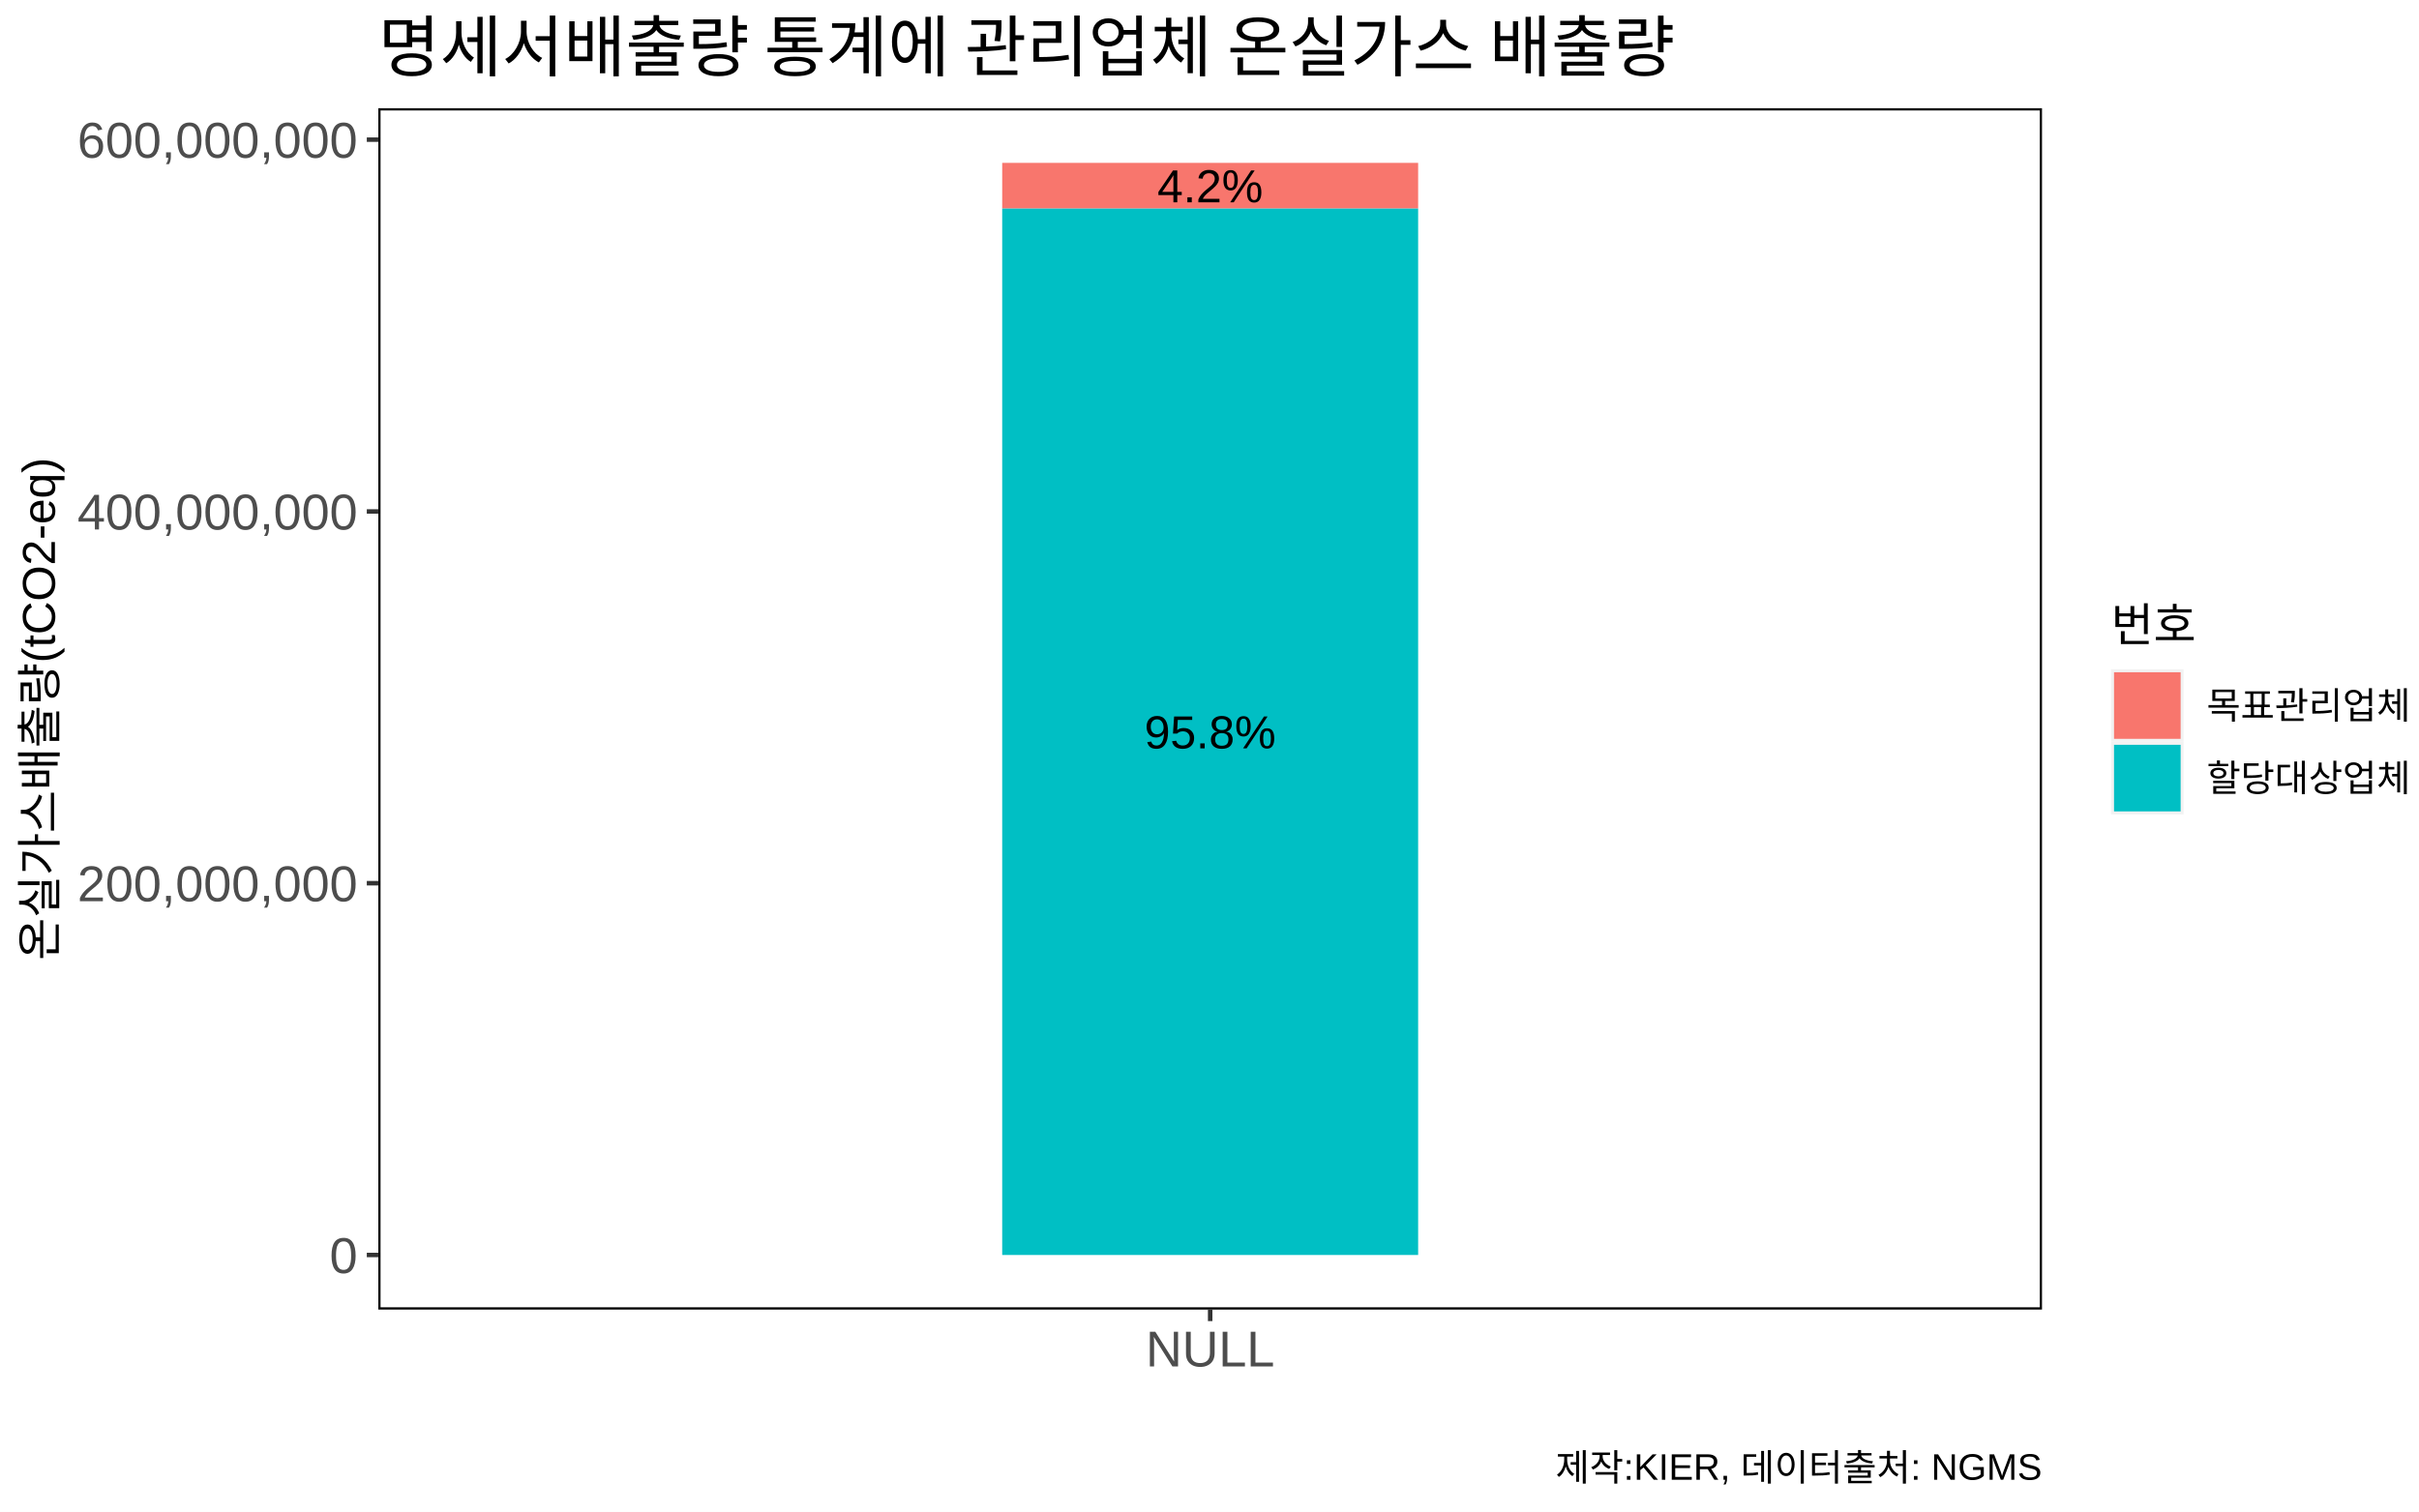
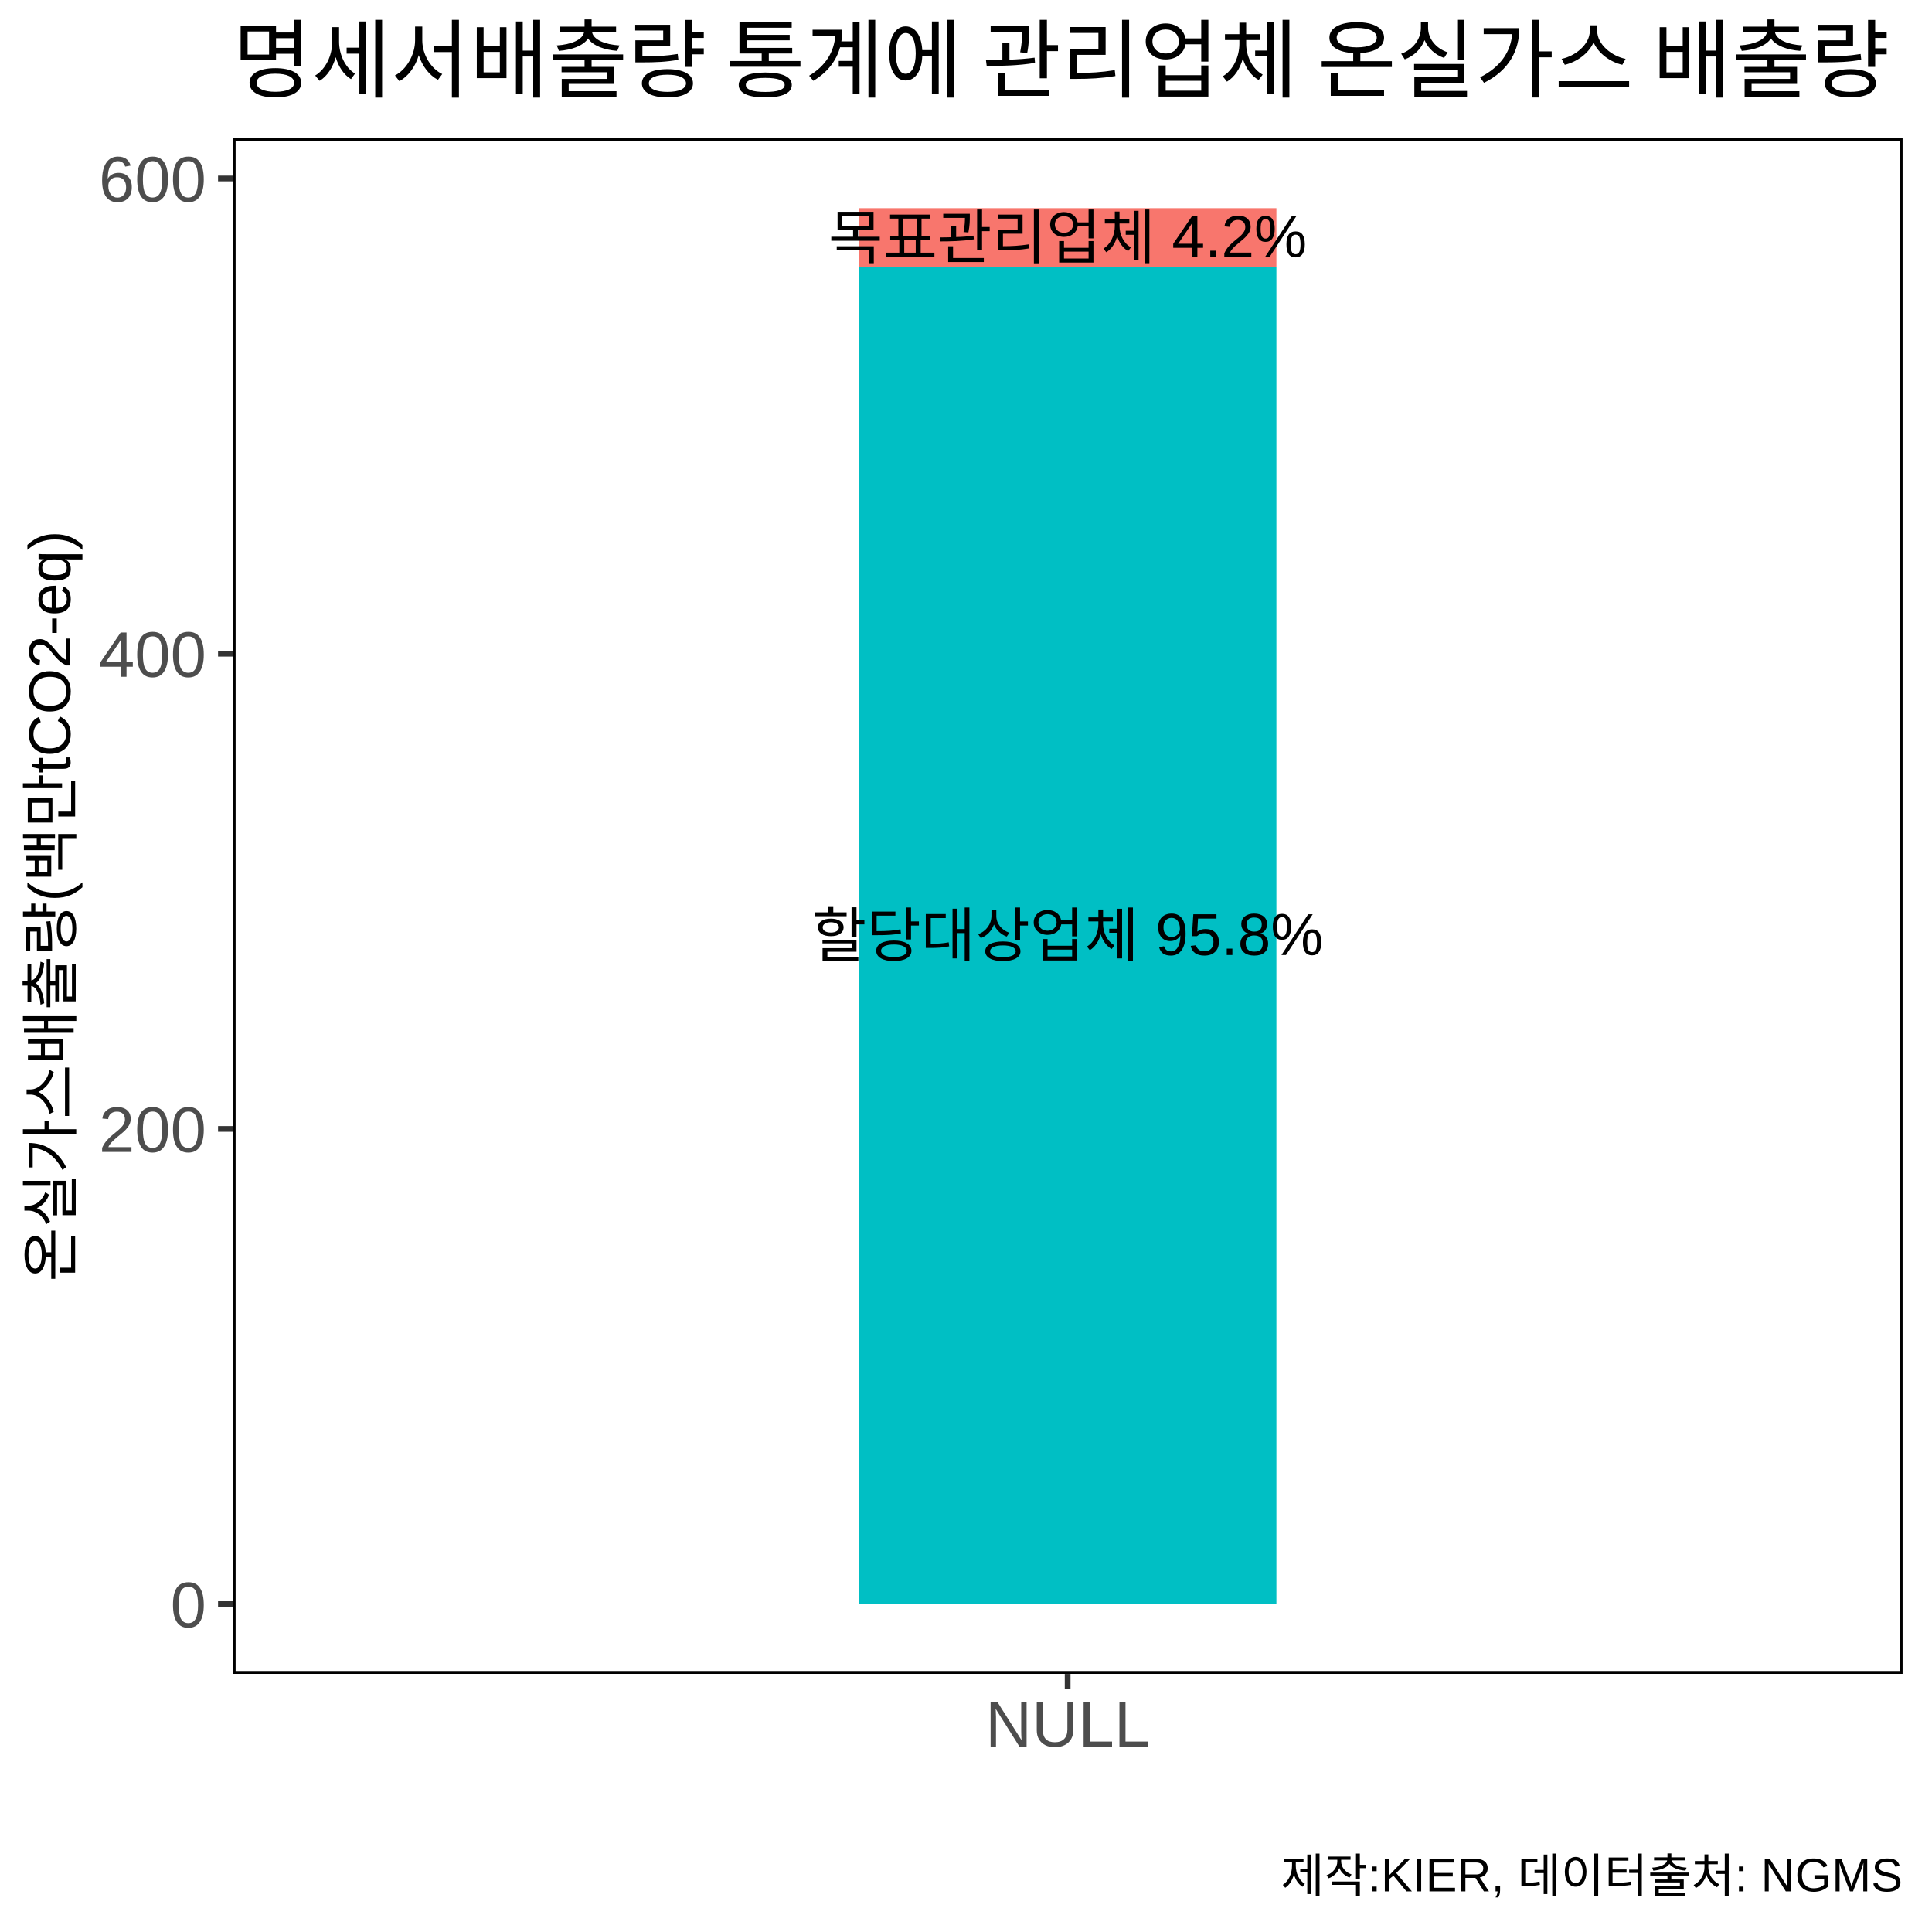
- <svg xmlns="http://www.w3.org/2000/svg" class="svglite" width="576.00pt" height="360.00pt" viewBox="0 0 576.00 360.00">
+ <svg xmlns="http://www.w3.org/2000/svg" class="svglite" width="360.00pt" height="360.00pt" viewBox="0 0 360.00 360.00">
  <defs>
    <style type="text/css">
    .svglite line, .svglite polyline, .svglite polygon, .svglite path, .svglite rect, .svglite circle {
      fill: none;
      stroke: #000000;
      stroke-linecap: round;
      stroke-linejoin: round;
      stroke-miterlimit: 10.00;
    }
  </style>
  </defs>
  <rect width="100%" height="100%" style="stroke: none; fill: #FFFFFF;" />
  <defs>
-     <clipPath id="cpMC4wMHw1NzYuMDB8MC4wMHwzNjAuMDA=">
-       <rect x="0.00" y="0.00" width="576.00" height="360.00" />
+     <clipPath id="cpMC4wMHwzNjAuMDB8MC4wMHwzNjAuMDA=">
+       <rect x="0.00" y="0.00" width="360.00" height="360.00" />
    </clipPath>
  </defs>
-   <g clip-path="url(#cpMC4wMHw1NzYuMDB8MC4wMHwzNjAuMDA=)">
-     <rect x="0.00" y="0.00" width="576.00" height="360.00" style="stroke-width: 1.07; stroke: #FFFFFF; fill: #FFFFFF;" />
+   <g clip-path="url(#cpMC4wMHwzNjAuMDB8MC4wMHwzNjAuMDA=)">
+     <rect x="0" y="0.00" width="360.00" height="360.00" style="stroke-width: 1.07; stroke: #FFFFFF; fill: #FFFFFF;" />
  </g>
  <defs>
-     <clipPath id="cpOTAuMDh8NDg2LjIzfDI1Ljc4fDMxMS45MQ==">
-       <rect x="90.08" y="25.78" width="396.15" height="286.12" />
+     <clipPath id="cpNDMuMzd8MzU0LjUyfDI1Ljc4fDMxMS45MQ==">
+       <rect x="43.37" y="25.78" width="311.15" height="286.12" />
    </clipPath>
  </defs>
-   <g clip-path="url(#cpOTAuMDh8NDg2LjIzfDI1Ljc4fDMxMS45MQ==)">
-     <rect x="90.08" y="25.78" width="396.15" height="286.12" style="stroke-width: 1.07;" />
-     <rect x="238.64" y="38.79" width="99.04" height="10.89" style="stroke-width: 1.07; stroke: none; stroke-linecap: square; stroke-linejoin: miter; fill: #F8766D;" />
-     <rect x="238.64" y="49.68" width="99.04" height="249.22" style="stroke-width: 1.07; stroke: none; stroke-linecap: square; stroke-linejoin: miter; fill: #00BFC4;" />
-     <text x="288.16" y="48.19" text-anchor="middle" style="font-size: 11.04px; font-family: Arial;" textLength="25.14px" lengthAdjust="spacingAndGlyphs">4.2%</text>
-     <text x="288.16" y="178.24" text-anchor="middle" style="font-size: 11.04px; font-family: Arial;" textLength="31.28px" lengthAdjust="spacingAndGlyphs">95.8%</text>
+   <g clip-path="url(#cpNDMuMzd8MzU0LjUyfDI1Ljc4fDMxMS45MQ==)">
+     <rect x="43.37" y="25.78" width="311.15" height="286.12" style="stroke-width: 1.07;" />
+     <rect x="160.05" y="38.79" width="77.79" height="10.89" style="stroke-width: 1.07; stroke: none; stroke-linecap: square; stroke-linejoin: miter; fill: #F8766D;" />
+     <rect x="160.05" y="49.68" width="77.79" height="249.22" style="stroke-width: 1.07; stroke: none; stroke-linecap: square; stroke-linejoin: miter; fill: #00BFC4;" />
+     <text x="198.94" y="48.19" text-anchor="middle" style="font-size: 11.04px; font-family: Arial;" textLength="77.85px" lengthAdjust="spacingAndGlyphs">목표관리업체 4.2%</text>
+     <text x="198.94" y="178.24" text-anchor="middle" style="font-size: 11.04px; font-family: Arial;" textLength="83.98px" lengthAdjust="spacingAndGlyphs">할당대상업체 95.8%</text>
  </g>
-   <g clip-path="url(#cpMC4wMHw1NzYuMDB8MC4wMHwzNjAuMDA=)">
-     <text x="85.15" y="303.20" text-anchor="end" style="font-size: 12.00px; fill: #4D4D4D; font-family: Arial;" textLength="6.67px" lengthAdjust="spacingAndGlyphs">0</text>
-     <text x="85.15" y="214.65" text-anchor="end" style="font-size: 12.00px; fill: #4D4D4D; font-family: Arial;" textLength="66.74px" lengthAdjust="spacingAndGlyphs">200,000,000</text>
-     <text x="85.15" y="126.11" text-anchor="end" style="font-size: 12.00px; fill: #4D4D4D; font-family: Arial;" textLength="66.74px" lengthAdjust="spacingAndGlyphs">400,000,000</text>
-     <text x="85.15" y="37.56" text-anchor="end" style="font-size: 12.00px; fill: #4D4D4D; font-family: Arial;" textLength="66.74px" lengthAdjust="spacingAndGlyphs">600,000,000</text>
-     <polyline points="87.34,298.90 90.08,298.90 " style="stroke-width: 1.07; stroke: #333333; stroke-linecap: butt;" />
-     <polyline points="87.34,210.36 90.08,210.36 " style="stroke-width: 1.07; stroke: #333333; stroke-linecap: butt;" />
-     <polyline points="87.34,121.81 90.08,121.81 " style="stroke-width: 1.07; stroke: #333333; stroke-linecap: butt;" />
-     <polyline points="87.34,33.26 90.08,33.26 " style="stroke-width: 1.07; stroke: #333333; stroke-linecap: butt;" />
-     <polyline points="288.16,314.65 288.16,311.91 " style="stroke-width: 1.07; stroke: #333333; stroke-linecap: butt;" />
-     <text x="288.16" y="325.44" text-anchor="middle" style="font-size: 12.00px; fill: #4D4D4D; font-family: Arial;" textLength="30.69px" lengthAdjust="spacingAndGlyphs">NULL</text>
-     <text transform="translate(13.36,168.85) rotate(-90)" text-anchor="middle" style="font-size: 11.00px; font-family: Arial;" textLength="106.68px" lengthAdjust="spacingAndGlyphs">온실가스배출량(tCO2-eq)</text>
-     <rect x="497.19" y="138.25" width="73.33" height="61.19" style="stroke-width: 1.07; stroke: none; fill: #FFFFFF;" />
-     <text x="502.67" y="152.76" style="font-size: 11.00px; font-family: Arial;" textLength="16.50px" lengthAdjust="spacingAndGlyphs">번호</text>
-     <rect x="502.67" y="159.40" width="17.28" height="17.28" style="stroke-width: 1.07; stroke: none; fill: #F2F2F2;" />
-     <rect x="503.38" y="160.11" width="15.86" height="15.86" style="stroke-width: 1.07; stroke: none; stroke-linecap: square; stroke-linejoin: miter; fill: #F8766D;" />
-     <rect x="502.67" y="176.68" width="17.28" height="17.28" style="stroke-width: 1.07; stroke: none; fill: #F2F2F2;" />
-     <rect x="503.38" y="177.39" width="15.86" height="15.86" style="stroke-width: 1.07; stroke: none; stroke-linecap: square; stroke-linejoin: miter; fill: #00BFC4;" />
-     <text x="525.43" y="171.19" style="font-size: 8.80px; font-family: Arial;" textLength="39.61px" lengthAdjust="spacingAndGlyphs">목표관리업체</text>
-     <text x="525.43" y="188.47" style="font-size: 8.80px; font-family: Arial;" textLength="39.61px" lengthAdjust="spacingAndGlyphs">할당대상업체</text>
-     <text x="90.08" y="16.93" style="font-size: 16.00px; font-family: Arial;" textLength="257.82px" lengthAdjust="spacingAndGlyphs">명세서배출량 통계에 관리업체 온실가스 배출량</text>
-     <text x="486.23" y="352.67" text-anchor="end" style="font-size: 8.80px; font-family: Arial;" textLength="105.39px" lengthAdjust="spacingAndGlyphs">제작:KIER, 데이터출처: NGMS</text>
+   <g clip-path="url(#cpMC4wMHwzNjAuMDB8MC4wMHwzNjAuMDA=)">
+     <text x="38.44" y="303.20" text-anchor="end" style="font-size: 12.00px; fill: #4D4D4D; font-family: Arial;" textLength="6.67px" lengthAdjust="spacingAndGlyphs">0</text>
+     <text x="38.44" y="214.65" text-anchor="end" style="font-size: 12.00px; fill: #4D4D4D; font-family: Arial;" textLength="20.02px" lengthAdjust="spacingAndGlyphs">200</text>
+     <text x="38.44" y="126.11" text-anchor="end" style="font-size: 12.00px; fill: #4D4D4D; font-family: Arial;" textLength="20.02px" lengthAdjust="spacingAndGlyphs">400</text>
+     <text x="38.44" y="37.56" text-anchor="end" style="font-size: 12.00px; fill: #4D4D4D; font-family: Arial;" textLength="20.02px" lengthAdjust="spacingAndGlyphs">600</text>
+     <polyline points="40.63,298.90 43.37,298.90 " style="stroke-width: 1.07; stroke: #333333; stroke-linecap: butt;" />
+     <polyline points="40.63,210.36 43.37,210.36 " style="stroke-width: 1.07; stroke: #333333; stroke-linecap: butt;" />
+     <polyline points="40.63,121.81 43.37,121.81 " style="stroke-width: 1.07; stroke: #333333; stroke-linecap: butt;" />
+     <polyline points="40.63,33.26 43.37,33.26 " style="stroke-width: 1.07; stroke: #333333; stroke-linecap: butt;" />
+     <polyline points="198.94,314.65 198.94,311.91 " style="stroke-width: 1.07; stroke: #333333; stroke-linecap: butt;" />
+     <text x="198.94" y="325.44" text-anchor="middle" style="font-size: 12.00px; fill: #4D4D4D; font-family: Arial;" textLength="30.69px" lengthAdjust="spacingAndGlyphs">NULL</text>
+     <text transform="translate(13.36,168.85) rotate(-90)" text-anchor="middle" style="font-size: 11.00px; font-family: Arial;" textLength="123.18px" lengthAdjust="spacingAndGlyphs">온실가스배출량(백만tCO2-eq)</text>
+     <text x="43.37" y="16.93" style="font-size: 16.00px; font-family: Arial;" textLength="257.82px" lengthAdjust="spacingAndGlyphs">명세서배출량 통계에 관리업체 온실가스 배출량</text>
+     <text x="354.52" y="352.67" text-anchor="end" style="font-size: 8.80px; font-family: Arial;" textLength="105.39px" lengthAdjust="spacingAndGlyphs">제작:KIER, 데이터출처: NGMS</text>
  </g>
</svg>
